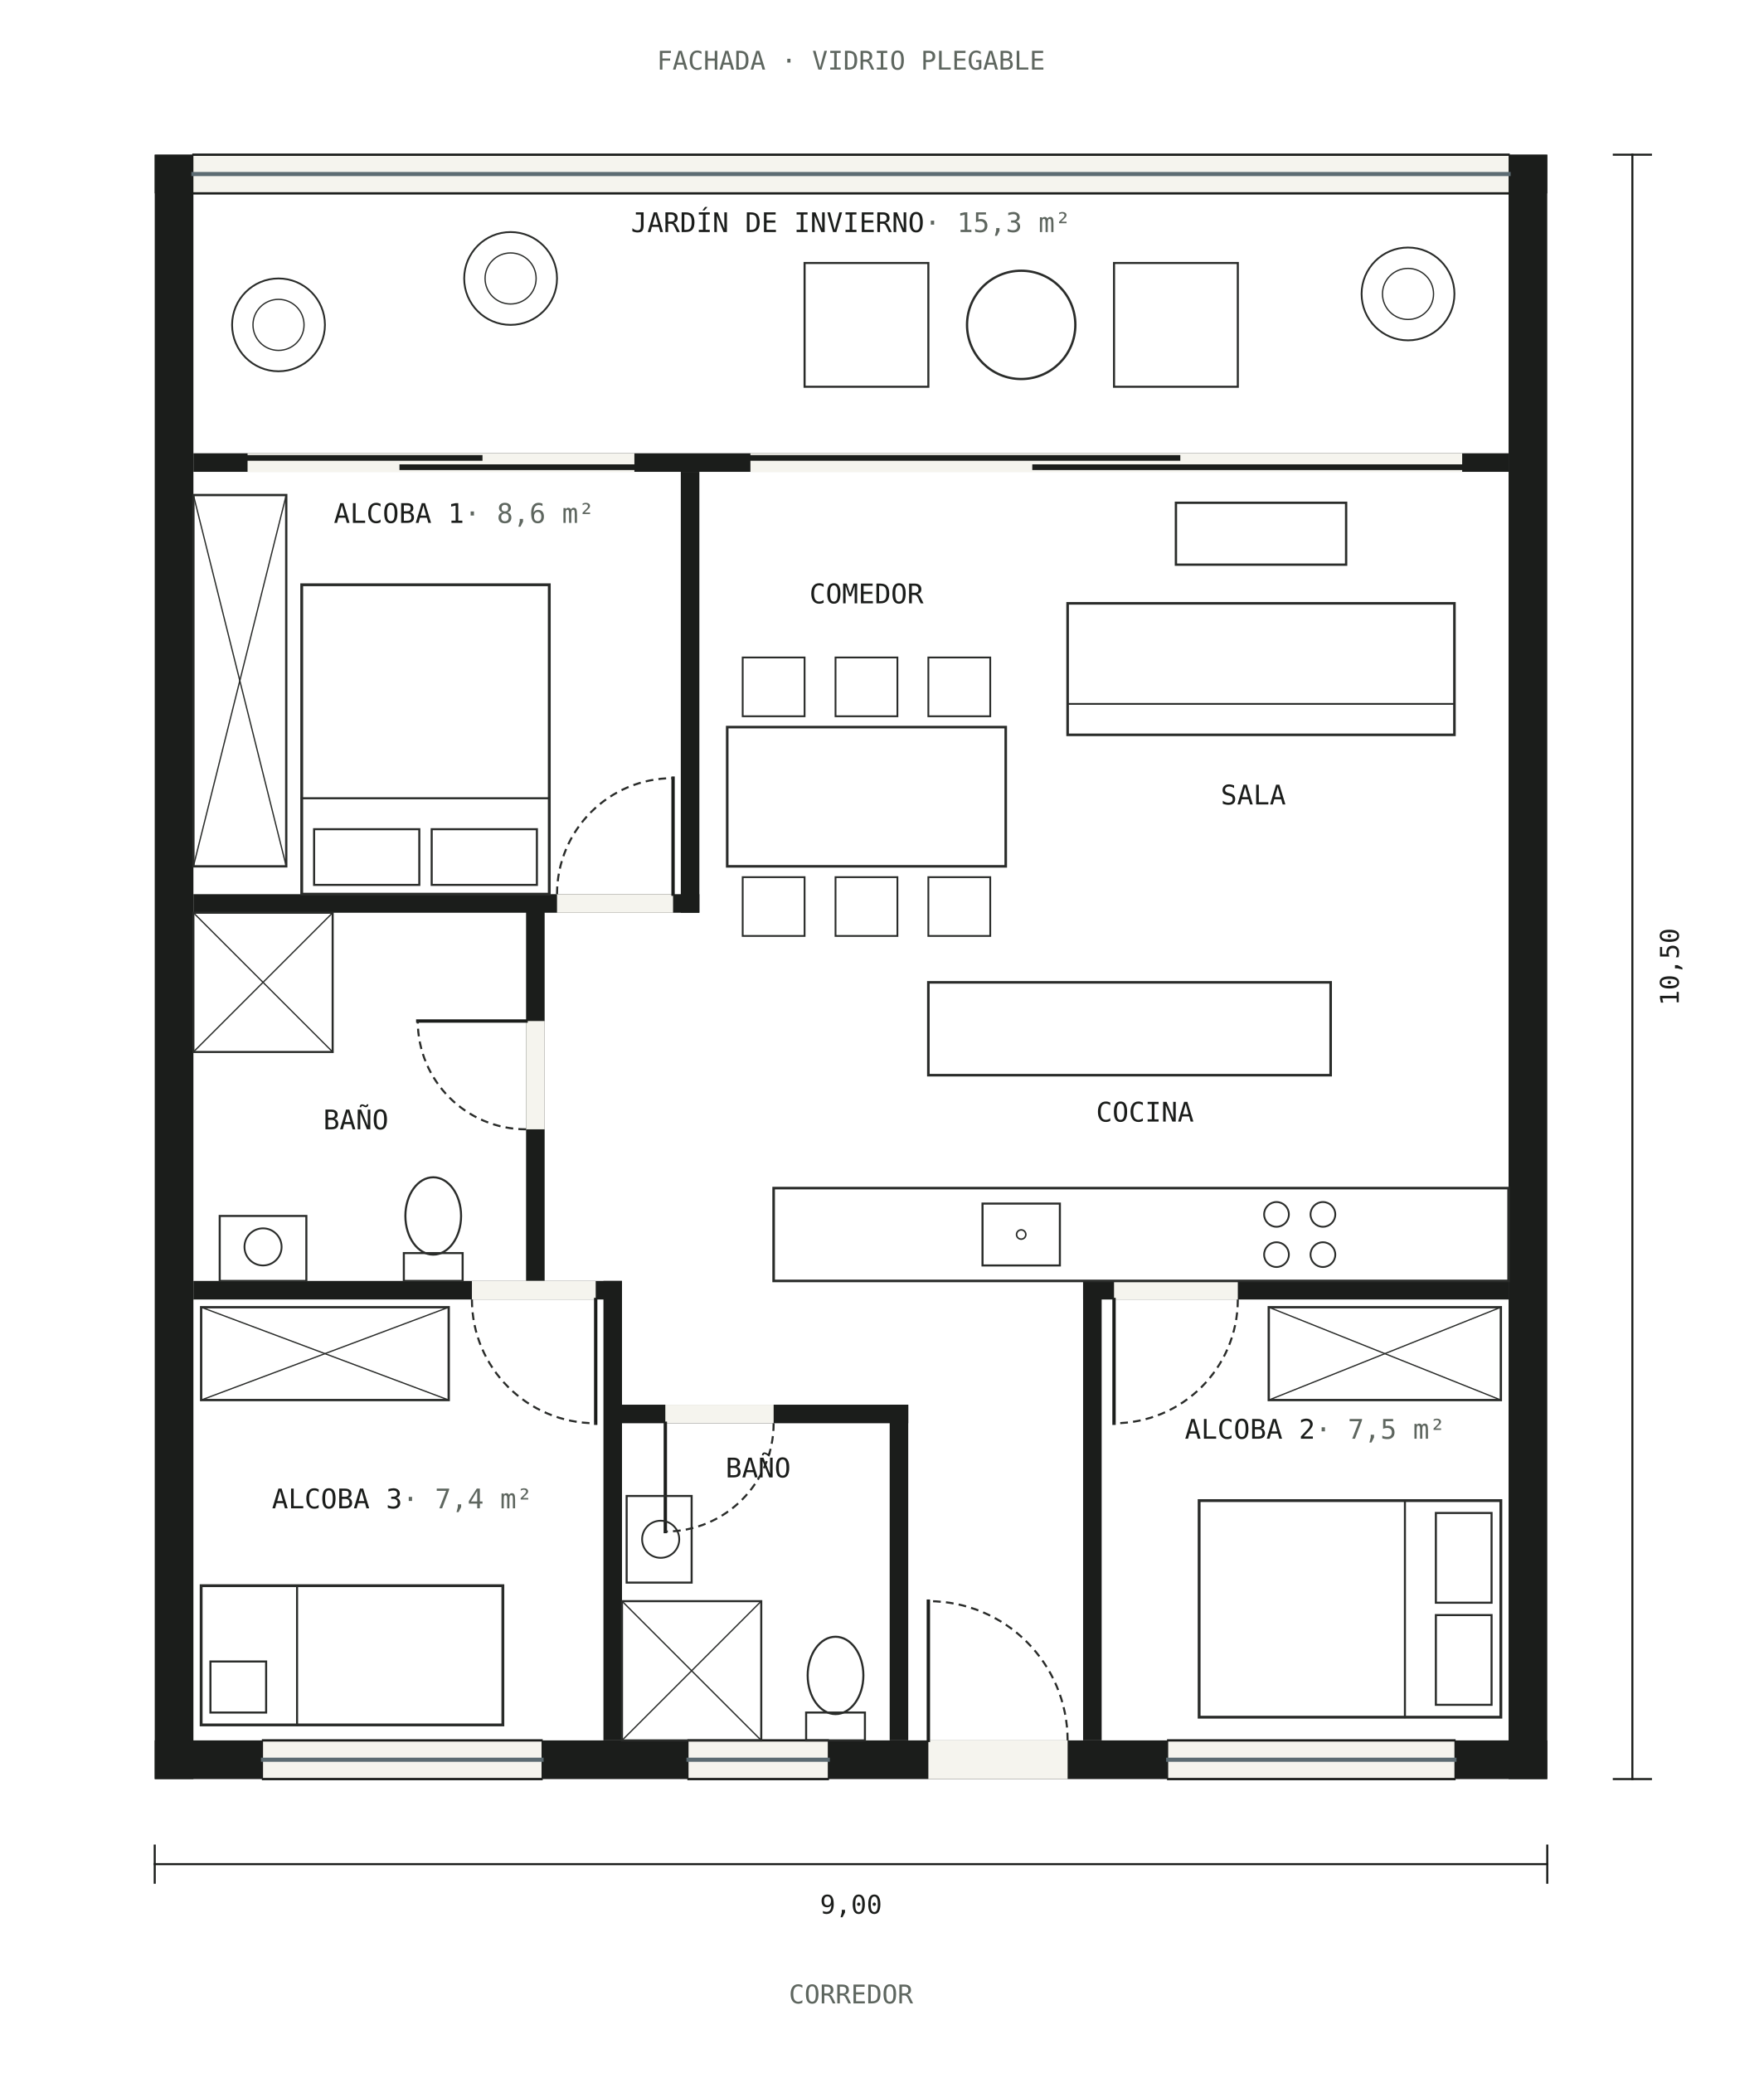
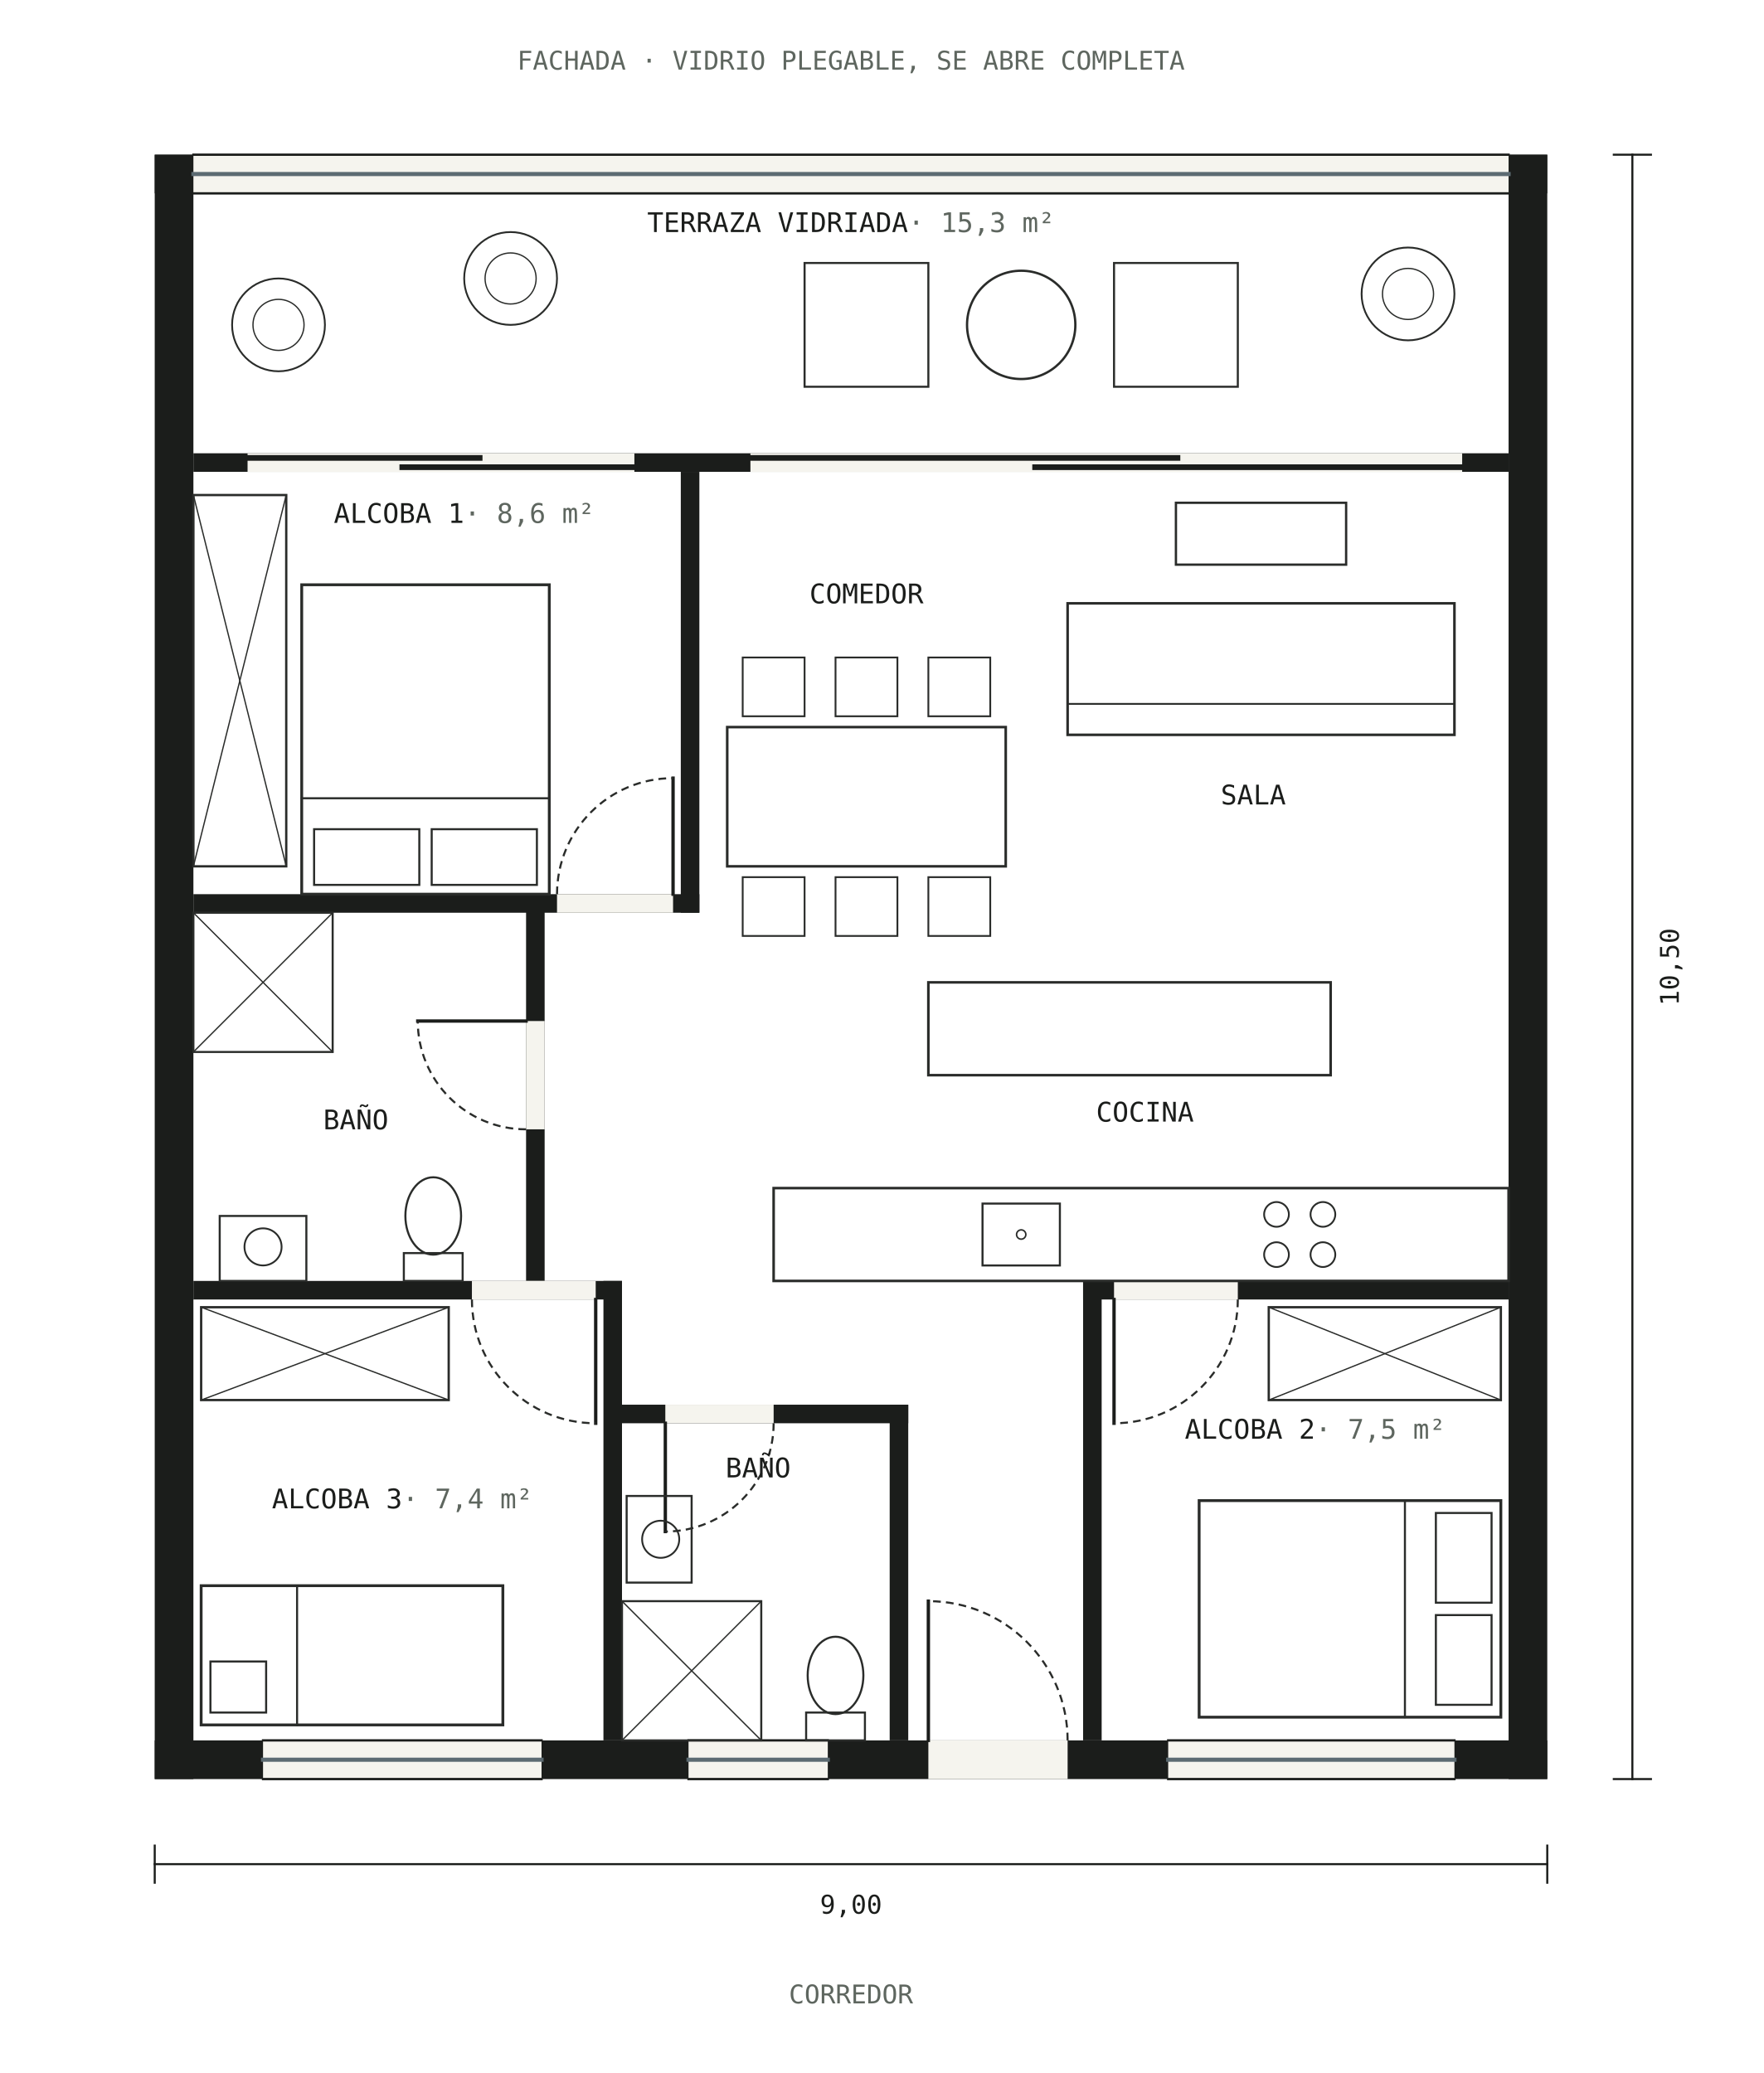
<svg xmlns="http://www.w3.org/2000/svg" viewBox="-60 -60 684 804" role="img" aria-label="Tipo D, 94,5 m²">
  <rect x="0.0" y="615.0" width="540.0" height="15.0" fill="#1b1d1b" stroke="none" stroke-width="0" />
  <rect x="0.0" y="0.0" width="540.0" height="15.0" fill="#1b1d1b" stroke="none" stroke-width="0" />
  <rect x="0.0" y="0.0" width="15.0" height="630.0" fill="#1b1d1b" stroke="none" stroke-width="0" />
  <rect x="525.0" y="0.0" width="15.0" height="630.0" fill="#1b1d1b" stroke="none" stroke-width="0" />
  <rect x="174.0" y="436.8" width="7.2" height="178.2" fill="#1b1d1b" stroke="none" stroke-width="0" />
  <rect x="15.0" y="436.8" width="166.2" height="7.2" fill="#1b1d1b" stroke="none" stroke-width="0" />
  <rect x="285.0" y="484.8" width="7.2" height="130.2" fill="#1b1d1b" stroke="none" stroke-width="0" />
  <rect x="181.2" y="484.8" width="111.0" height="7.2" fill="#1b1d1b" stroke="none" stroke-width="0" />
  <rect x="360.0" y="436.8" width="7.2" height="178.2" fill="#1b1d1b" stroke="none" stroke-width="0" />
  <rect x="360.0" y="436.8" width="165.0" height="7.2" fill="#1b1d1b" stroke="none" stroke-width="0" />
  <rect x="144.0" y="286.8" width="7.2" height="150.0" fill="#1b1d1b" stroke="none" stroke-width="0" />
  <rect x="15.0" y="286.8" width="196.2" height="7.2" fill="#1b1d1b" stroke="none" stroke-width="0" />
  <rect x="204.0" y="123.0" width="7.2" height="171.0" fill="#1b1d1b" stroke="none" stroke-width="0" />
  <rect x="15.0" y="115.8" width="510.0" height="7.2" fill="#1b1d1b" stroke="none" stroke-width="0" />
  <rect x="300.0" y="615.0" width="54.0" height="15.0" fill="#F5F4EE" stroke="none" stroke-width="0" />
  <line x1="300.0" y1="615.0" x2="300.0" y2="561.0" stroke="#1b1d1b" stroke-width="1.3" stroke-linecap="square" />
  <path d="M354.0,615.0 A54.0,54.0 0 0 0 300.0,561.0" fill="none" stroke="#2a2c2a" stroke-width="0.8" stroke-dasharray="3 2" />
  <rect x="123.0" y="436.8" width="48.0" height="7.2" fill="#F5F4EE" stroke="none" stroke-width="0" />
  <line x1="171.0" y1="444.0" x2="171.0" y2="492.0" stroke="#1b1d1b" stroke-width="1.3" stroke-linecap="square" />
  <path d="M123.0,444.0 A48.0,48.0 0 0 0 171.0,492.0" fill="none" stroke="#2a2c2a" stroke-width="0.8" stroke-dasharray="3 2" />
  <rect x="198.0" y="484.8" width="42.0" height="7.2" fill="#F5F4EE" stroke="none" stroke-width="0" />
  <line x1="198.0" y1="492.0" x2="198.0" y2="534.0" stroke="#1b1d1b" stroke-width="1.3" stroke-linecap="square" />
  <path d="M240.0,492.0 A42.0,42.0 0 0 1 198.0,534.0" fill="none" stroke="#2a2c2a" stroke-width="0.8" stroke-dasharray="3 2" />
  <rect x="372.0" y="436.8" width="48.0" height="7.2" fill="#F5F4EE" stroke="none" stroke-width="0" />
  <line x1="372.0" y1="444.0" x2="372.0" y2="492.0" stroke="#1b1d1b" stroke-width="1.3" stroke-linecap="square" />
  <path d="M420.0,444.0 A48.0,48.0 0 0 1 372.0,492.0" fill="none" stroke="#2a2c2a" stroke-width="0.8" stroke-dasharray="3 2" />
  <rect x="144.0" y="336.0" width="7.2" height="42.0" fill="#F5F4EE" stroke="none" stroke-width="0" />
  <line x1="144.0" y1="336.0" x2="102.0" y2="336.0" stroke="#1b1d1b" stroke-width="1.3" stroke-linecap="square" />
  <path d="M144.0,378.0 A42.0,42.0 0 0 1 102.0,336.0" fill="none" stroke="#2a2c2a" stroke-width="0.8" stroke-dasharray="3 2" />
  <rect x="156.0" y="286.8" width="45.0" height="7.2" fill="#F5F4EE" stroke="none" stroke-width="0" />
  <line x1="201.0" y1="286.8" x2="201.0" y2="241.8" stroke="#1b1d1b" stroke-width="1.3" stroke-linecap="square" />
  <path d="M156.0,286.8 A45.0,45.0 0 0 1 201.0,241.8" fill="none" stroke="#2a2c2a" stroke-width="0.8" stroke-dasharray="3 2" />
  <rect x="36.0" y="115.8" width="150.0" height="7.2" fill="#F5F4EE" stroke="none" stroke-width="0" />
  <line x1="36.0" y1="117.6" x2="126.0" y2="117.6" stroke="#1b1d1b" stroke-width="2.2" stroke-linecap="square" />
  <line x1="96.0" y1="121.2" x2="186.0" y2="121.2" stroke="#1b1d1b" stroke-width="2.2" stroke-linecap="square" />
  <rect x="231.0" y="115.8" width="276.0" height="7.2" fill="#F5F4EE" stroke="none" stroke-width="0" />
  <line x1="231.0" y1="117.6" x2="396.6" y2="117.6" stroke="#1b1d1b" stroke-width="2.2" stroke-linecap="square" />
  <line x1="341.4" y1="121.2" x2="507.0" y2="121.2" stroke="#1b1d1b" stroke-width="2.2" stroke-linecap="square" />
  <rect x="42.0" y="615.0" width="108.0" height="15.0" fill="#F5F4EE" stroke="none" stroke-width="0" />
  <line x1="42.0" y1="630.0" x2="150.0" y2="630.0" stroke="#1b1d1b" stroke-width="0.9" stroke-linecap="square" />
  <line x1="42.0" y1="615.0" x2="150.0" y2="615.0" stroke="#1b1d1b" stroke-width="0.9" stroke-linecap="square" />
  <line x1="42.0" y1="622.5" x2="150.0" y2="622.5" stroke="#5c6b72" stroke-width="1.6" stroke-linecap="square" />
  <rect x="207.0" y="615.0" width="54.0" height="15.0" fill="#F5F4EE" stroke="none" stroke-width="0" />
  <line x1="207.0" y1="630.0" x2="261.0" y2="630.0" stroke="#1b1d1b" stroke-width="0.9" stroke-linecap="square" />
  <line x1="207.0" y1="615.0" x2="261.0" y2="615.0" stroke="#1b1d1b" stroke-width="0.9" stroke-linecap="square" />
  <line x1="207.0" y1="622.5" x2="261.0" y2="622.5" stroke="#5c6b72" stroke-width="1.6" stroke-linecap="square" />
  <rect x="393.0" y="615.0" width="111.0" height="15.0" fill="#F5F4EE" stroke="none" stroke-width="0" />
  <line x1="393.0" y1="630.0" x2="504.0" y2="630.0" stroke="#1b1d1b" stroke-width="0.9" stroke-linecap="square" />
  <line x1="393.0" y1="615.0" x2="504.0" y2="615.0" stroke="#1b1d1b" stroke-width="0.9" stroke-linecap="square" />
  <line x1="393.0" y1="622.5" x2="504.0" y2="622.5" stroke="#5c6b72" stroke-width="1.6" stroke-linecap="square" />
  <rect x="15.0" y="0.0" width="510.0" height="15.0" fill="#F5F4EE" stroke="none" stroke-width="0" />
  <line x1="15.0" y1="15.0" x2="525.0" y2="15.0" stroke="#1b1d1b" stroke-width="0.9" stroke-linecap="square" />
  <line x1="15.0" y1="0.0" x2="525.0" y2="0.0" stroke="#1b1d1b" stroke-width="0.9" stroke-linecap="square" />
  <line x1="15.0" y1="7.5" x2="525.0" y2="7.5" stroke="#5c6b72" stroke-width="1.6" stroke-linecap="square" />
  <rect x="18.0" y="555.0" width="117.0" height="54.0" fill="none" stroke="#2a2c2a" stroke-width="1.1" />
  <rect x="21.6" y="584.4" width="21.6" height="19.8" fill="none" stroke="#2a2c2a" stroke-width="0.8" />
  <line x1="55.2" y1="609.0" x2="55.2" y2="555.0" stroke="#2a2c2a" stroke-width="0.8" stroke-linecap="square" />
  <rect x="18.0" y="447.0" width="96.0" height="36.0" fill="none" stroke="#2a2c2a" stroke-width="0.9" />
  <line x1="18.0" y1="483.0" x2="114.0" y2="447.0" stroke="#2a2c2a" stroke-width="0.5" stroke-linecap="square" />
  <line x1="18.0" y1="447.0" x2="114.0" y2="483.0" stroke="#2a2c2a" stroke-width="0.5" stroke-linecap="square" />
  <rect x="181.2" y="561.0" width="54.0" height="54.0" fill="none" stroke="#2a2c2a" stroke-width="0.8" />
  <line x1="181.2" y1="615.0" x2="235.2" y2="561.0" stroke="#2a2c2a" stroke-width="0.5" stroke-linecap="square" />
  <line x1="181.2" y1="561.0" x2="235.2" y2="615.0" stroke="#2a2c2a" stroke-width="0.5" stroke-linecap="square" />
  <rect x="252.6" y="604.2" width="22.8" height="10.8" fill="none" stroke="#2a2c2a" stroke-width="0.8" />
  <ellipse cx="264.0" cy="589.8" rx="10.8" ry="15.0" fill="none" stroke="#2a2c2a" stroke-width="0.8" />
  <rect x="183.0" y="520.2" width="25.2" height="33.6" fill="none" stroke="#2a2c2a" stroke-width="0.8" />
  <circle cx="196.2" cy="537.0" r="7.2" fill="none" stroke="#2a2c2a" stroke-width="0.7" />
  <rect x="405.0" y="522.0" width="117.0" height="84.0" fill="none" stroke="#2a2c2a" stroke-width="1.1" />
  <rect x="496.8" y="566.4" width="21.6" height="34.8" fill="none" stroke="#2a2c2a" stroke-width="0.8" />
  <rect x="496.8" y="526.8" width="21.6" height="34.8" fill="none" stroke="#2a2c2a" stroke-width="0.8" />
  <line x1="484.8" y1="606.0" x2="484.8" y2="522.0" stroke="#2a2c2a" stroke-width="0.8" stroke-linecap="square" />
  <rect x="432.0" y="447.0" width="90.0" height="36.0" fill="none" stroke="#2a2c2a" stroke-width="0.9" />
  <line x1="432.0" y1="483.0" x2="522.0" y2="447.0" stroke="#2a2c2a" stroke-width="0.5" stroke-linecap="square" />
  <line x1="432.0" y1="447.0" x2="522.0" y2="483.0" stroke="#2a2c2a" stroke-width="0.5" stroke-linecap="square" />
  <rect x="15.0" y="294.0" width="54.0" height="54.0" fill="none" stroke="#2a2c2a" stroke-width="0.8" />
  <line x1="15.0" y1="348.0" x2="69.0" y2="294.0" stroke="#2a2c2a" stroke-width="0.5" stroke-linecap="square" />
  <line x1="15.0" y1="294.0" x2="69.0" y2="348.0" stroke="#2a2c2a" stroke-width="0.5" stroke-linecap="square" />
  <rect x="96.6" y="426.0" width="22.8" height="10.8" fill="none" stroke="#2a2c2a" stroke-width="0.8" />
  <ellipse cx="108.0" cy="411.6" rx="10.8" ry="15.0" fill="none" stroke="#2a2c2a" stroke-width="0.8" />
  <rect x="25.2" y="411.6" width="33.6" height="25.2" fill="none" stroke="#2a2c2a" stroke-width="0.8" />
  <circle cx="42.0" cy="423.6" r="7.2" fill="none" stroke="#2a2c2a" stroke-width="0.7" />
  <rect x="240.0" y="400.8" width="285.0" height="36.0" fill="none" stroke="#2a2c2a" stroke-width="1.0" />
  <rect x="321.0" y="406.8" width="30.0" height="24.0" fill="none" stroke="#2a2c2a" stroke-width="0.8" />
  <circle cx="336.0" cy="418.8" r="1.8" fill="none" stroke="#2a2c2a" stroke-width="0.6" />
  <circle cx="435.0" cy="426.6" r="4.8" fill="none" stroke="#2a2c2a" stroke-width="0.7" />
  <circle cx="435.0" cy="411.0" r="4.8" fill="none" stroke="#2a2c2a" stroke-width="0.7" />
  <circle cx="453.0" cy="426.6" r="4.8" fill="none" stroke="#2a2c2a" stroke-width="0.7" />
  <circle cx="453.0" cy="411.0" r="4.8" fill="none" stroke="#2a2c2a" stroke-width="0.7" />
  <rect x="300.0" y="321.0" width="156.0" height="36.0" fill="none" stroke="#2a2c2a" stroke-width="1.0" />
  <rect x="222.0" y="222.0" width="108.0" height="54.0" fill="none" stroke="#2a2c2a" stroke-width="1.0" />
  <rect x="228.0" y="280.2" width="24.0" height="22.8" fill="none" stroke="#2a2c2a" stroke-width="0.7" />
  <rect x="228.0" y="195.0" width="24.0" height="22.8" fill="none" stroke="#2a2c2a" stroke-width="0.7" />
  <rect x="264.0" y="280.2" width="24.0" height="22.8" fill="none" stroke="#2a2c2a" stroke-width="0.7" />
  <rect x="264.0" y="195.0" width="24.0" height="22.8" fill="none" stroke="#2a2c2a" stroke-width="0.7" />
  <rect x="300.0" y="280.2" width="24.0" height="22.8" fill="none" stroke="#2a2c2a" stroke-width="0.7" />
  <rect x="300.0" y="195.0" width="24.0" height="22.8" fill="none" stroke="#2a2c2a" stroke-width="0.7" />
  <rect x="354.0" y="174.0" width="150.0" height="51.0" fill="none" stroke="#2a2c2a" stroke-width="1.0" />
  <line x1="354.0" y1="213.0" x2="504.0" y2="213.0" stroke="#2a2c2a" stroke-width="0.7" stroke-linecap="square" />
  <rect x="396.0" y="135.0" width="66.0" height="24.0" fill="none" stroke="#2a2c2a" stroke-width="0.9" />
  <rect x="57.0" y="166.8" width="96.0" height="120.0" fill="none" stroke="#2a2c2a" stroke-width="1.1" />
  <rect x="61.8" y="261.6" width="40.8" height="21.6" fill="none" stroke="#2a2c2a" stroke-width="0.8" />
  <rect x="107.4" y="261.6" width="40.8" height="21.6" fill="none" stroke="#2a2c2a" stroke-width="0.8" />
  <line x1="57.0" y1="249.6" x2="153.0" y2="249.6" stroke="#2a2c2a" stroke-width="0.8" stroke-linecap="square" />
  <rect x="15.0" y="132.0" width="36.0" height="144.0" fill="none" stroke="#2a2c2a" stroke-width="0.9" />
  <line x1="15.0" y1="276.0" x2="51.0" y2="132.0" stroke="#2a2c2a" stroke-width="0.5" stroke-linecap="square" />
  <line x1="51.0" y1="276.0" x2="15.0" y2="132.0" stroke="#2a2c2a" stroke-width="0.5" stroke-linecap="square" />
  <circle cx="48.0" cy="66.0" r="18.0" fill="none" stroke="#2a2c2a" stroke-width="0.7" />
  <circle cx="48.0" cy="66.0" r="9.9" fill="none" stroke="#2a2c2a" stroke-width="0.5" />
  <circle cx="138.0" cy="48.0" r="18.0" fill="none" stroke="#2a2c2a" stroke-width="0.7" />
  <circle cx="138.0" cy="48.0" r="9.9" fill="none" stroke="#2a2c2a" stroke-width="0.5" />
  <circle cx="486.0" cy="54.0" r="18.0" fill="none" stroke="#2a2c2a" stroke-width="0.7" />
  <circle cx="486.0" cy="54.0" r="9.9" fill="none" stroke="#2a2c2a" stroke-width="0.5" />
  <rect x="252.0" y="42.0" width="48.0" height="48.0" fill="none" stroke="#2a2c2a" stroke-width="0.8" />
  <circle cx="336.0" cy="66.0" r="21.0" fill="none" stroke="#2a2c2a" stroke-width="0.9" />
  <rect x="372.0" y="42.0" width="48.0" height="48.0" fill="none" stroke="#2a2c2a" stroke-width="0.8" />
  <text x="96.0" y="525.0" font-family="IBM Plex Mono, Menlo, Consolas, monospace" font-size="10.5" text-anchor="middle" font-weight="500" fill="#1b1d1b">ALCOBA 3<tspan fill="#5E665F" font-weight="400"> · 7,4 m²</tspan>
  </text>
  <text x="234.0" y="513.0" font-family="IBM Plex Mono, Menlo, Consolas, monospace" font-size="10.5" text-anchor="middle" font-weight="500" fill="#1b1d1b">BAÑO</text>
  <text x="450.0" y="498.0" font-family="IBM Plex Mono, Menlo, Consolas, monospace" font-size="10.5" text-anchor="middle" font-weight="500" fill="#1b1d1b">ALCOBA 2<tspan fill="#5E665F" font-weight="400"> · 7,5 m²</tspan>
  </text>
  <text x="78.0" y="378.0" font-family="IBM Plex Mono, Menlo, Consolas, monospace" font-size="10.5" text-anchor="middle" font-weight="500" fill="#1b1d1b">BAÑO</text>
  <text x="384.0" y="375.0" font-family="IBM Plex Mono, Menlo, Consolas, monospace" font-size="10.5" text-anchor="middle" font-weight="500" fill="#1b1d1b">COCINA</text>
  <text x="276.0" y="174.0" font-family="IBM Plex Mono, Menlo, Consolas, monospace" font-size="10.5" text-anchor="middle" font-weight="500" fill="#1b1d1b">COMEDOR</text>
  <text x="426.0" y="252.0" font-family="IBM Plex Mono, Menlo, Consolas, monospace" font-size="10.5" text-anchor="middle" font-weight="500" fill="#1b1d1b">SALA</text>
  <text x="120.0" y="142.8" font-family="IBM Plex Mono, Menlo, Consolas, monospace" font-size="10.5" text-anchor="middle" font-weight="500" fill="#1b1d1b">ALCOBA 1<tspan fill="#5E665F" font-weight="400"> · 8,6 m²</tspan>
  </text>
-   <text x="270.0" y="30.0" font-family="IBM Plex Mono, Menlo, Consolas, monospace" font-size="10.5" text-anchor="middle" font-weight="500" fill="#1b1d1b">JARDÍN DE INVIERNO<tspan fill="#5E665F" font-weight="400"> · 15,3 m²</tspan>
+   <text x="270.0" y="30.0" font-family="IBM Plex Mono, Menlo, Consolas, monospace" font-size="10.5" text-anchor="middle" font-weight="500" fill="#1b1d1b">TERRAZA VIDRIADA<tspan fill="#5E665F" font-weight="400"> · 15,3 m²</tspan>
  </text>
-   <text x="270.0" y="-33.0" font-family="IBM Plex Mono, Menlo, Consolas, monospace" font-size="10" text-anchor="middle" font-weight="500" fill="#5E665F">FACHADA · VIDRIO PLEGABLE</text>
+   <text x="270.0" y="-33.0" font-family="IBM Plex Mono, Menlo, Consolas, monospace" font-size="10" text-anchor="middle" font-weight="500" fill="#5E665F">FACHADA · VIDRIO PLEGABLE, SE ABRE COMPLETA</text>
  <text x="270.0" y="717.0" font-family="IBM Plex Mono, Menlo, Consolas, monospace" font-size="10" text-anchor="middle" font-weight="500" fill="#5E665F">CORREDOR</text>
  <line x1="0.0" y1="663.0" x2="540.0" y2="663.0" stroke="#1b1d1b" stroke-width="0.8" stroke-linecap="square" />
  <line x1="0.0" y1="670.2" x2="0.0" y2="655.8" stroke="#1b1d1b" stroke-width="0.8" stroke-linecap="square" />
  <line x1="540.0" y1="670.2" x2="540.0" y2="655.8" stroke="#1b1d1b" stroke-width="0.8" stroke-linecap="square" />
  <text x="270.0" y="682.2" font-family="IBM Plex Mono, Menlo, Consolas, monospace" font-size="10" text-anchor="middle" font-weight="400" fill="#1b1d1b">9,00</text>
  <line x1="573.0" y1="630.0" x2="573.0" y2="0.0" stroke="#1b1d1b" stroke-width="0.8" stroke-linecap="square" />
  <line x1="565.8" y1="630.0" x2="580.2" y2="630.0" stroke="#1b1d1b" stroke-width="0.8" stroke-linecap="square" />
  <line x1="565.8" y1="0.0" x2="580.2" y2="0.0" stroke="#1b1d1b" stroke-width="0.8" stroke-linecap="square" />
  <text x="591.0" y="315.0" font-family="IBM Plex Mono, monospace" font-size="10" text-anchor="middle" fill="#1b1d1b" transform="rotate(-90 591.0 315.0)">10,50</text>
</svg>
